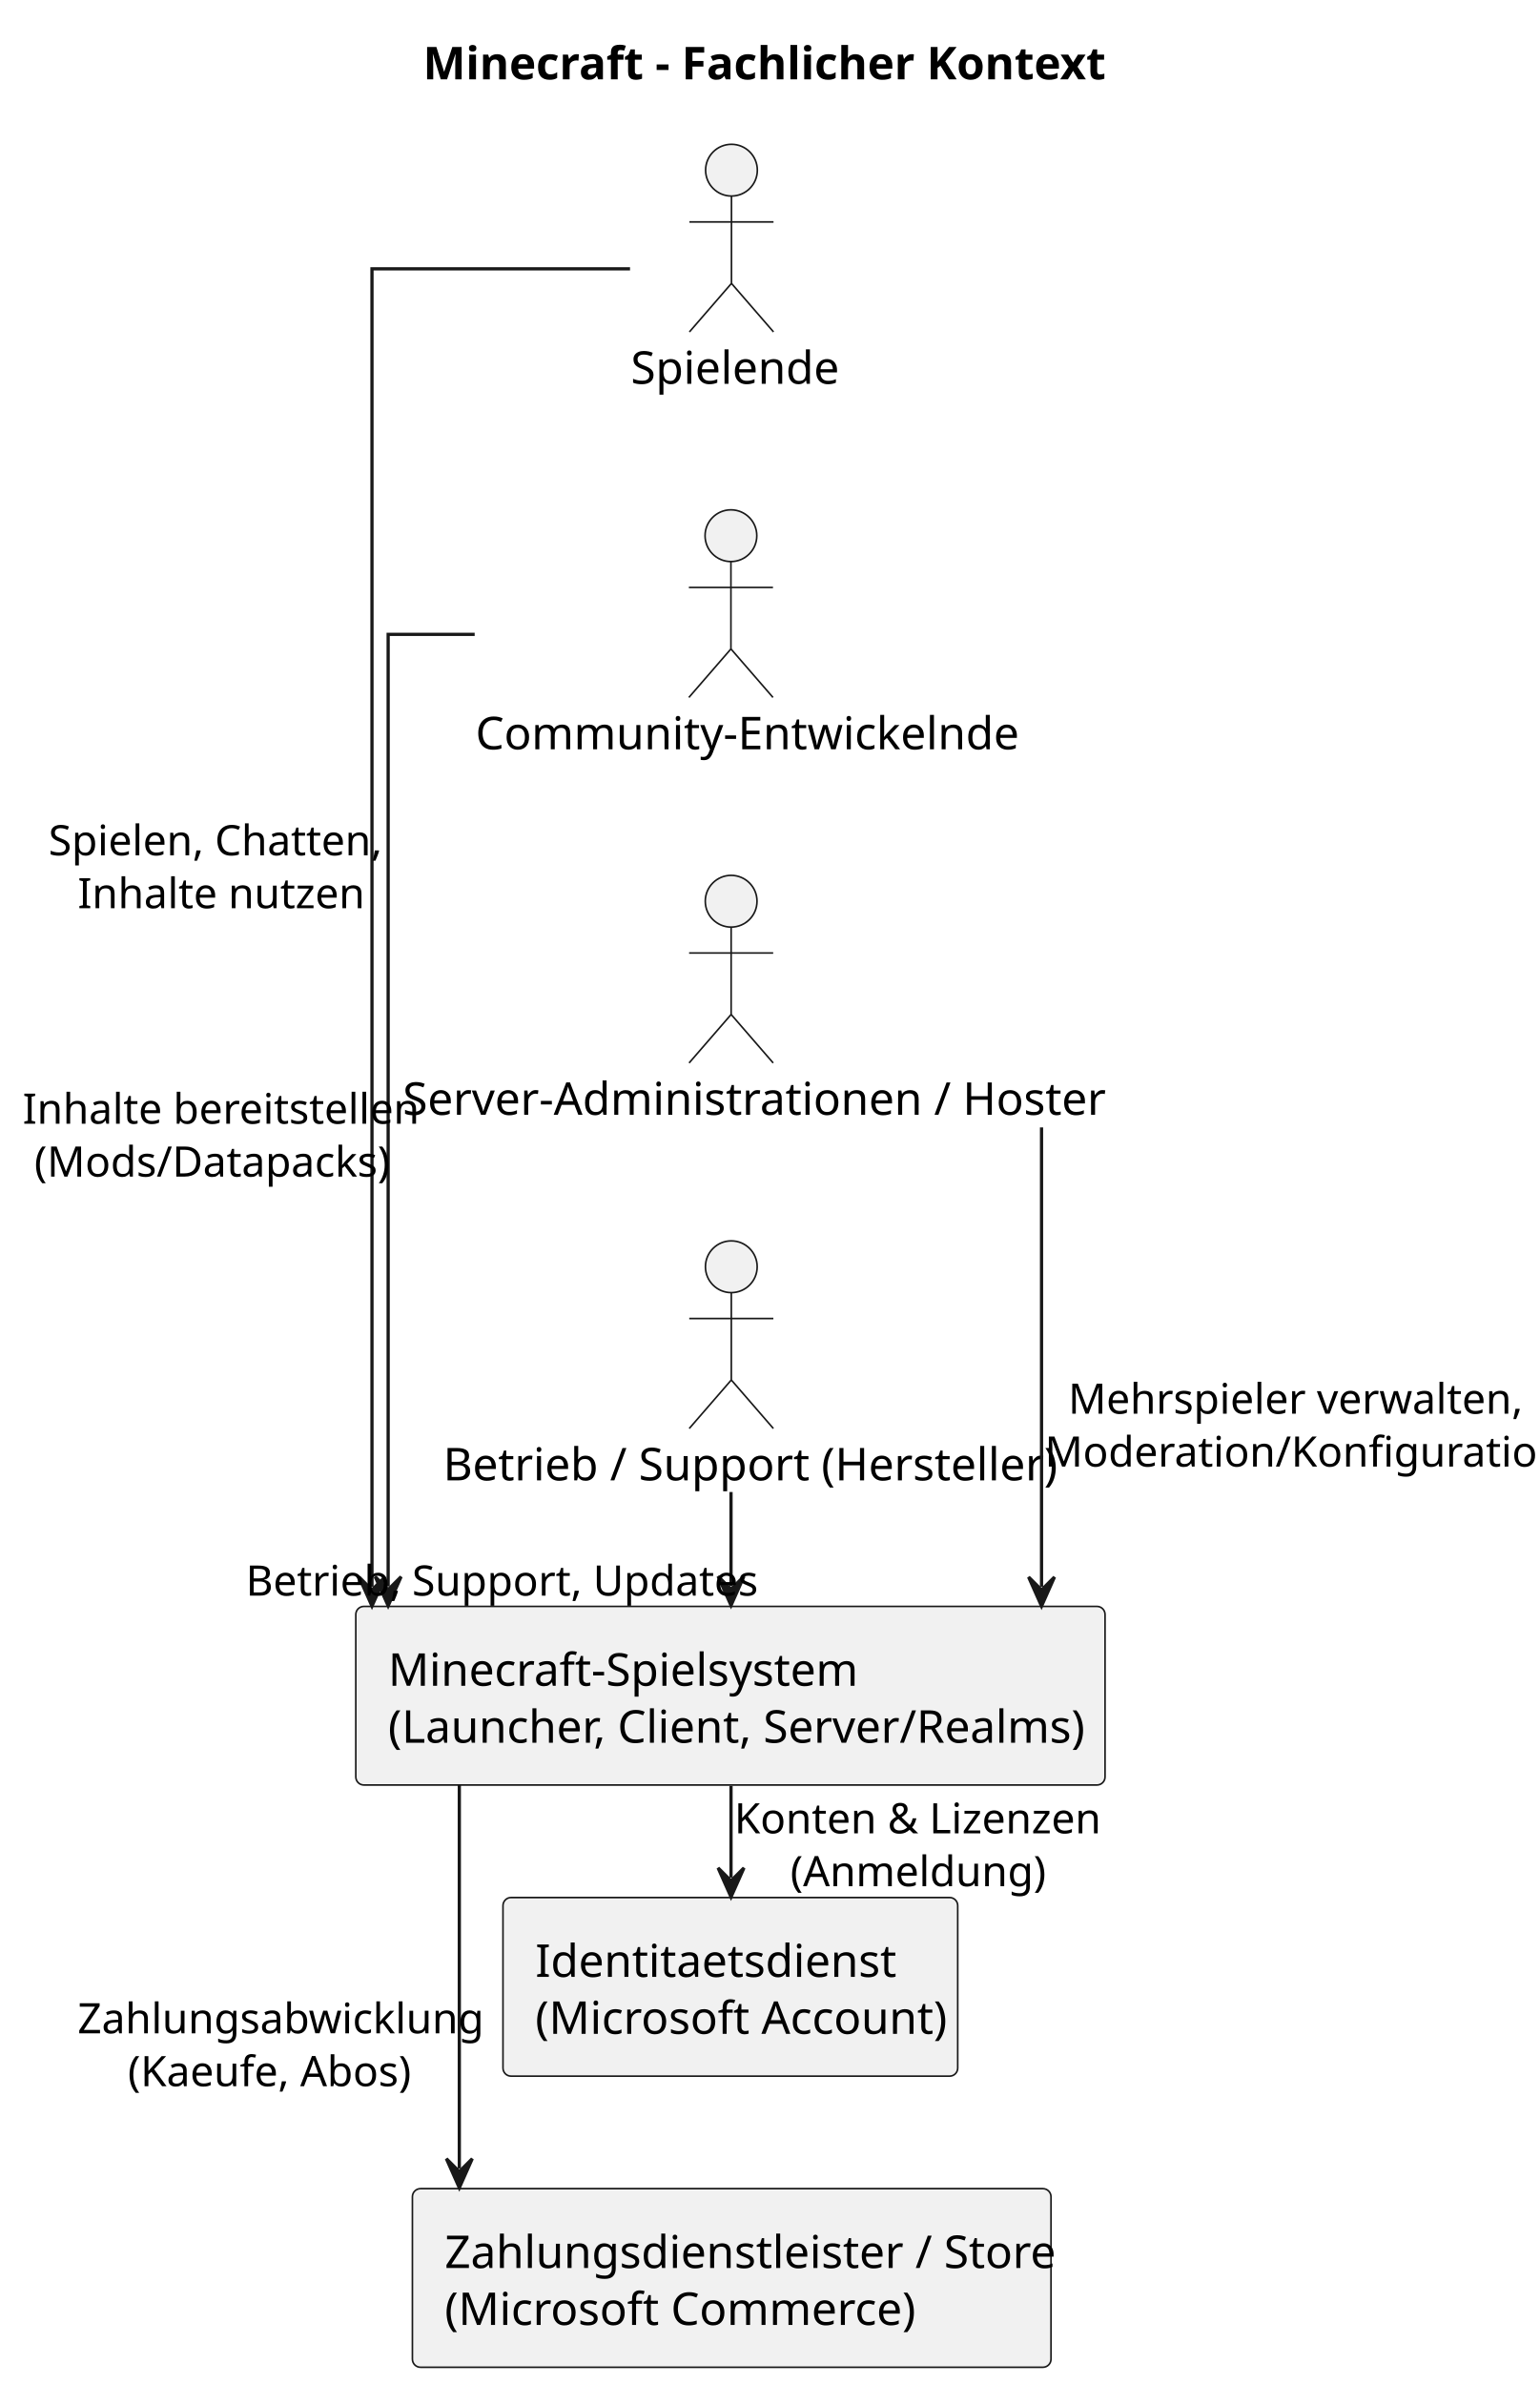
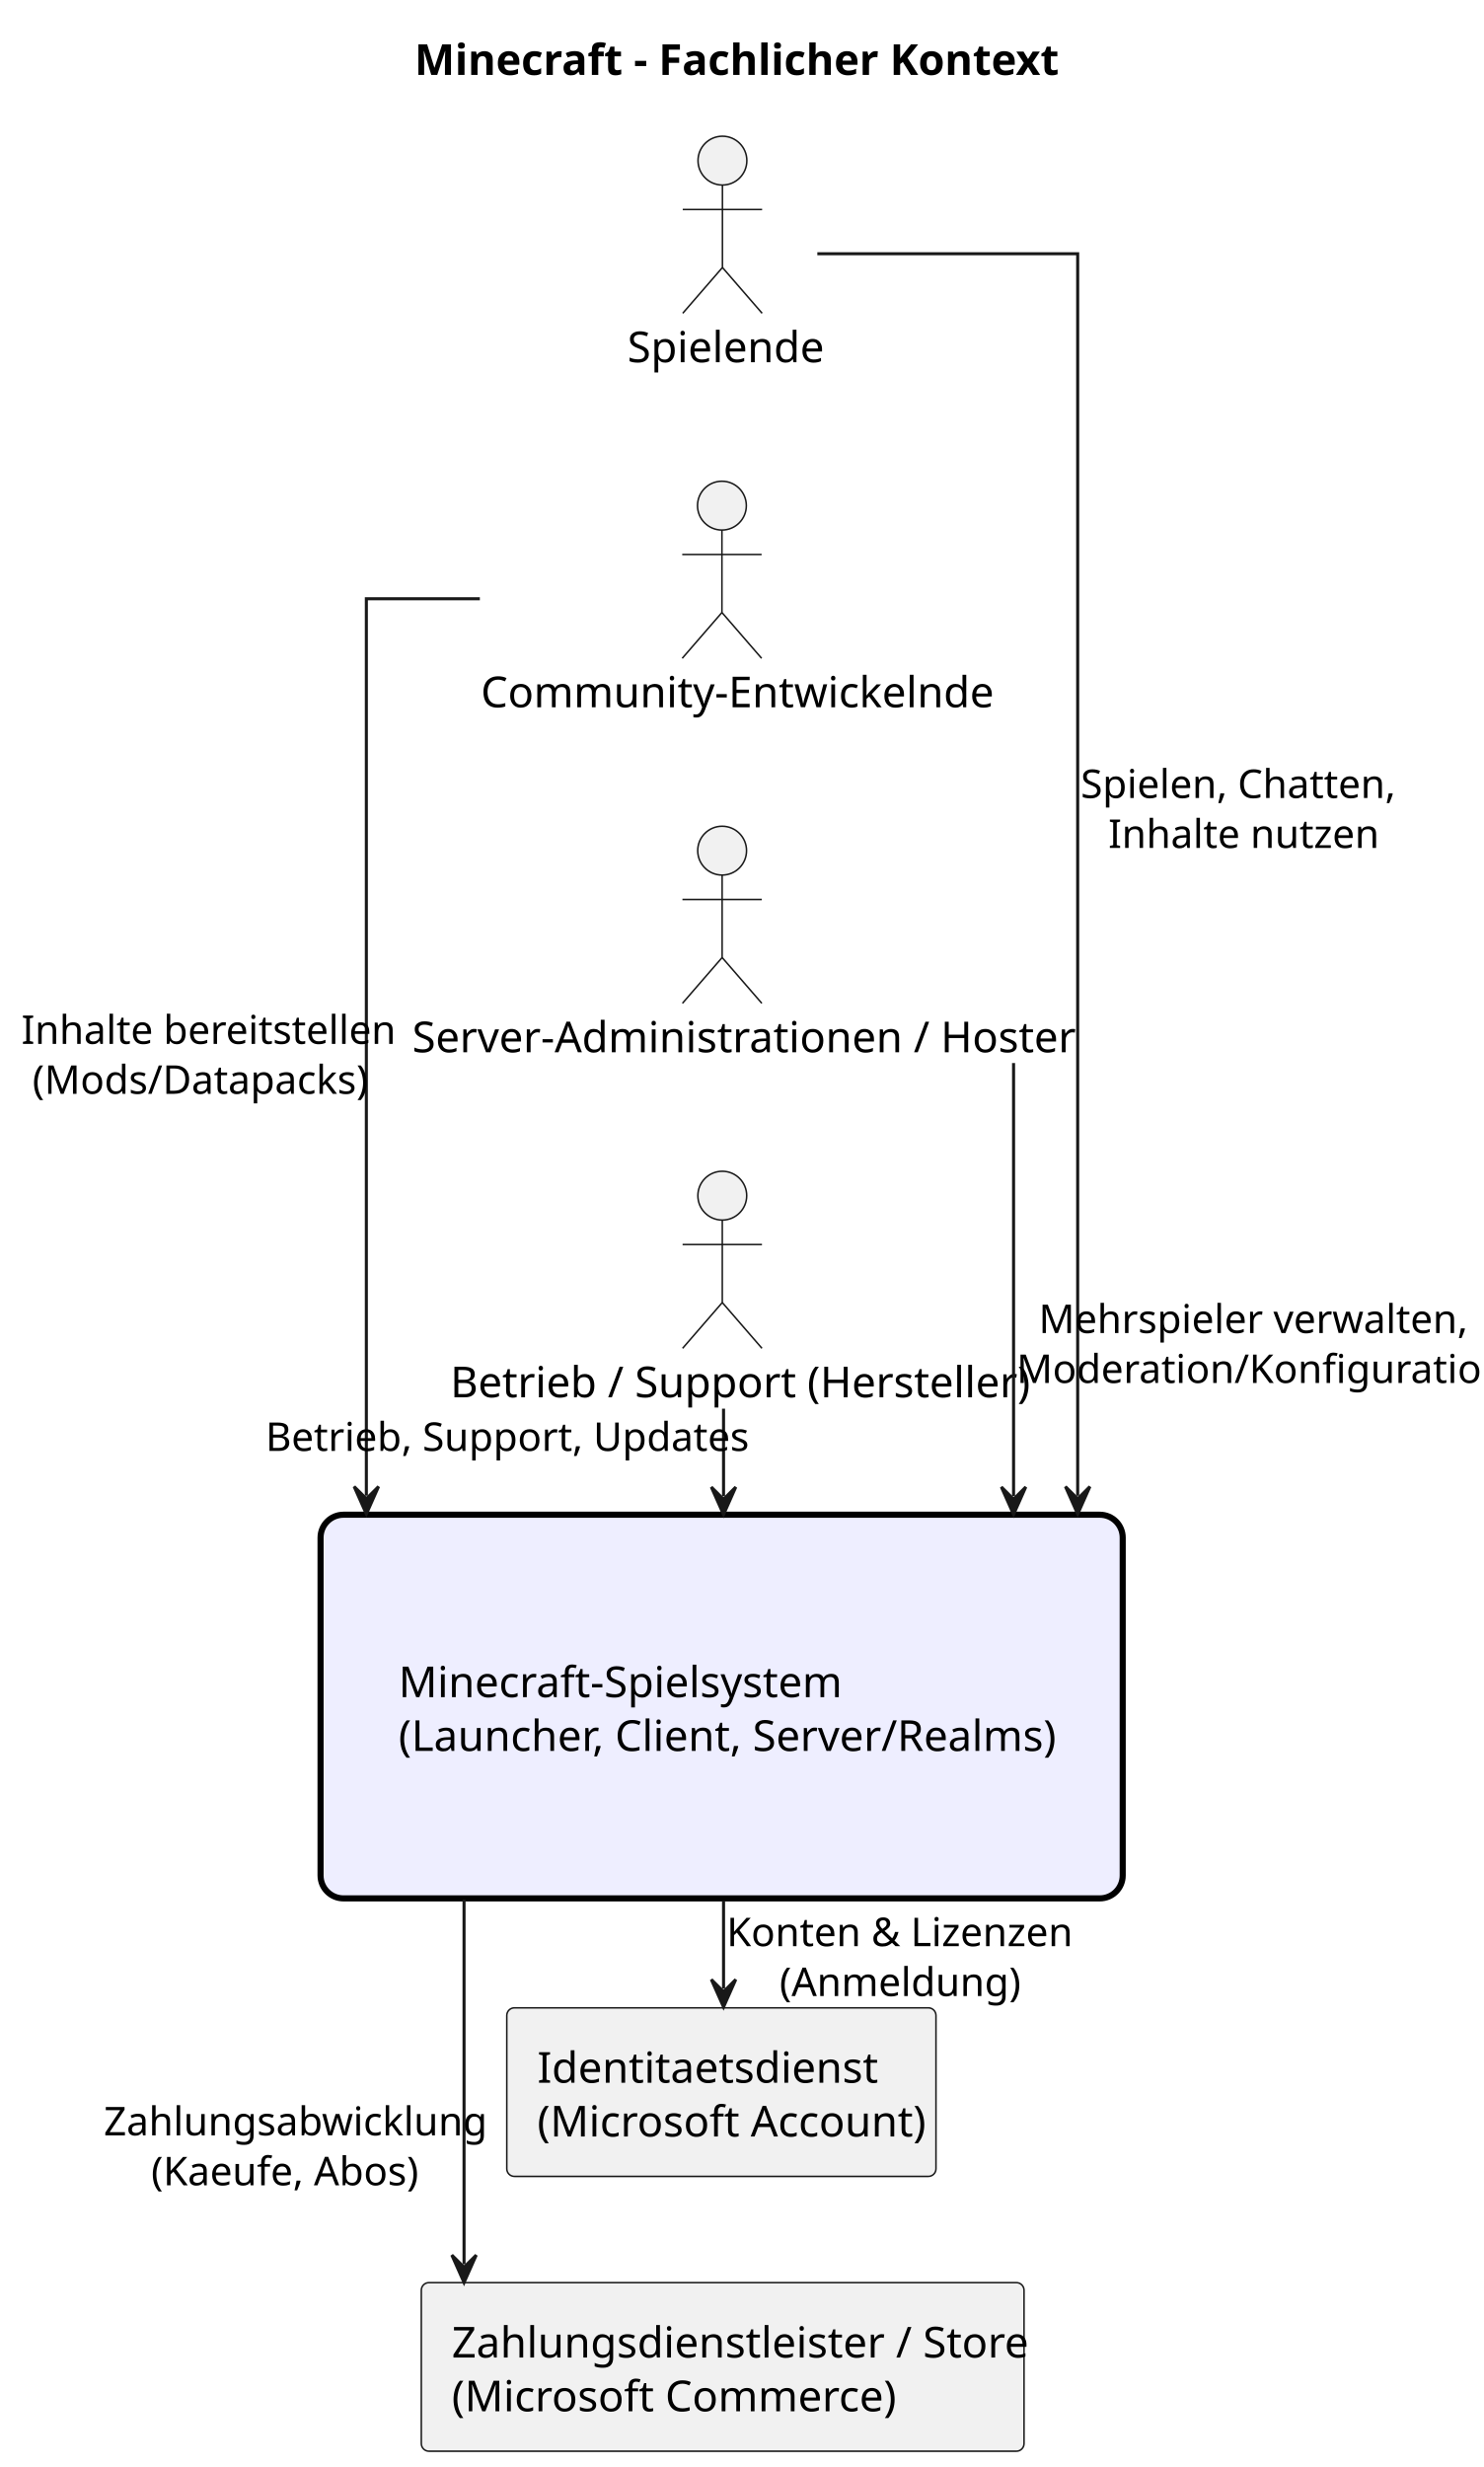
- <svg xmlns="http://www.w3.org/2000/svg" contentStyleType="text/css" data-diagram-type="DESCRIPTION" height="737px" preserveAspectRatio="none" style="width:476px;height:737px;background:#FFFFFF;" version="1.1" viewBox="0 0 476 737" width="476px" zoomAndPan="magnify">
+ <svg xmlns="http://www.w3.org/2000/svg" contentStyleType="text/css" data-diagram-type="DESCRIPTION" height="808px" preserveAspectRatio="none" style="width:486px;height:808px;background:#FFFFFF;" version="1.1" viewBox="0 0 486 808" width="486px" zoomAndPan="magnify">
  <defs />
  <g>
    <g class="title" data-source-line="1">
-       <text fill="#000000" font-family="sans-serif" font-size="14" font-weight="bold" lengthAdjust="spacing" textLength="200.703" x="130.778" y="24.533">Minecraft - Fachlicher Kontext</text>
+       <text fill="#000000" font-family="sans-serif" font-size="14" font-weight="bold" lengthAdjust="spacing" textLength="200.703" x="135.778" y="24.533">Minecraft - Fachlicher Kontext</text>
    </g>
-     <g class="entity" data-entity="Spieler" data-source-line="9" data-uid="ent0002" id="entity_Spieler">
-       <ellipse cx="226.138" cy="52.609" fill="#F1F1F1" rx="8" ry="8" style="stroke:#181818;stroke-width:0.5;" />
-       <path d="M226.138,60.609 L226.138,87.609 M213.138,68.609 L239.138,68.609 M226.138,87.609 L213.138,102.609 M226.138,87.609 L239.138,102.609" fill="none" style="stroke:#181818;stroke-width:0.5;" />
-       <text fill="#000000" font-family="sans-serif" font-size="14" lengthAdjust="spacing" textLength="62.275" x="195" y="118.643">Spielende</text>
+     <g class="entity" data-entity="Spieler" data-source-line="20" data-uid="ent0002" id="entity_Spieler">
+       <ellipse cx="236.638" cy="52.609" fill="#F1F1F1" rx="8" ry="8" style="stroke:#181818;stroke-width:0.5;" />
+       <path d="M236.638,60.609 L236.638,87.609 M223.638,68.609 L249.638,68.609 M236.638,87.609 L223.638,102.609 M236.638,87.609 L249.638,102.609" fill="none" style="stroke:#181818;stroke-width:0.5;" />
+       <text fill="#000000" font-family="sans-serif" font-size="14" lengthAdjust="spacing" textLength="62.275" x="205.5" y="118.643">Spielende</text>
    </g>
-     <g class="entity" data-entity="Admin" data-source-line="10" data-uid="ent0003" id="entity_Admin">
-       <ellipse cx="226.038" cy="278.609" fill="#F1F1F1" rx="8" ry="8" style="stroke:#181818;stroke-width:0.5;" />
-       <path d="M226.038,286.609 L226.038,313.609 M213.038,294.609 L239.038,294.609 M226.038,313.609 L213.038,328.609 M226.038,313.609 L239.038,328.609" fill="none" style="stroke:#181818;stroke-width:0.5;" />
-       <text fill="#000000" font-family="sans-serif" font-size="14" lengthAdjust="spacing" textLength="203.075" x="124.5" y="344.643">Server-Administrationen / Hoster</text>
+     <g class="entity" data-entity="Admin" data-source-line="21" data-uid="ent0003" id="entity_Admin">
+       <ellipse cx="236.538" cy="278.609" fill="#F1F1F1" rx="8" ry="8" style="stroke:#181818;stroke-width:0.5;" />
+       <path d="M236.538,286.609 L236.538,313.609 M223.538,294.609 L249.538,294.609 M236.538,313.609 L223.538,328.609 M236.538,313.609 L249.538,328.609" fill="none" style="stroke:#181818;stroke-width:0.5;" />
+       <text fill="#000000" font-family="sans-serif" font-size="14" lengthAdjust="spacing" textLength="203.075" x="135" y="344.643">Server-Administrationen / Hoster</text>
    </g>
-     <g class="entity" data-entity="Dev" data-source-line="11" data-uid="ent0004" id="entity_Dev">
-       <ellipse cx="225.972" cy="165.609" fill="#F1F1F1" rx="8" ry="8" style="stroke:#181818;stroke-width:0.5;" />
-       <path d="M225.972,173.609 L225.972,200.609 M212.972,181.609 L238.972,181.609 M225.972,200.609 L212.972,215.609 M225.972,200.609 L238.972,215.609" fill="none" style="stroke:#181818;stroke-width:0.5;" />
-       <text fill="#000000" font-family="sans-serif" font-size="14" lengthAdjust="spacing" textLength="157.944" x="147" y="231.643">Community-Entwickelnde</text>
+     <g class="entity" data-entity="Dev" data-source-line="22" data-uid="ent0004" id="entity_Dev">
+       <ellipse cx="236.472" cy="165.609" fill="#F1F1F1" rx="8" ry="8" style="stroke:#181818;stroke-width:0.5;" />
+       <path d="M236.472,173.609 L236.472,200.609 M223.472,181.609 L249.472,181.609 M236.472,200.609 L223.472,215.609 M236.472,200.609 L249.472,215.609" fill="none" style="stroke:#181818;stroke-width:0.5;" />
+       <text fill="#000000" font-family="sans-serif" font-size="14" lengthAdjust="spacing" textLength="157.944" x="157.5" y="231.643">Community-Entwickelnde</text>
    </g>
-     <g class="entity" data-entity="Ops" data-source-line="12" data-uid="ent0005" id="entity_Ops">
-       <ellipse cx="226.089" cy="391.609" fill="#F1F1F1" rx="8" ry="8" style="stroke:#181818;stroke-width:0.5;" />
-       <path d="M226.089,399.609 L226.089,426.609 M213.089,407.609 L239.089,407.609 M226.089,426.609 L213.089,441.609 M226.089,426.609 L239.089,441.609" fill="none" style="stroke:#181818;stroke-width:0.5;" />
-       <text fill="#000000" font-family="sans-serif" font-size="14" lengthAdjust="spacing" textLength="178.179" x="137" y="457.643">Betrieb / Support (Hersteller)</text>
+     <g class="entity" data-entity="Ops" data-source-line="23" data-uid="ent0005" id="entity_Ops">
+       <ellipse cx="236.589" cy="391.609" fill="#F1F1F1" rx="8" ry="8" style="stroke:#181818;stroke-width:0.5;" />
+       <path d="M236.589,399.609 L236.589,426.609 M223.589,407.609 L249.589,407.609 M236.589,426.609 L223.589,441.609 M236.589,426.609 L249.589,441.609" fill="none" style="stroke:#181818;stroke-width:0.5;" />
+       <text fill="#000000" font-family="sans-serif" font-size="14" lengthAdjust="spacing" textLength="178.179" x="147.5" y="457.643">Betrieb / Support (Hersteller)</text>
    </g>
-     <g class="entity" data-entity="System" data-source-line="15" data-uid="ent0006" id="entity_System">
-       <rect fill="#F1F1F1" height="55.219" rx="2.5" ry="2.5" style="stroke:#181818;stroke-width:0.5;" width="231.634" x="110" y="496.609" />
-       <text fill="#000000" font-family="sans-serif" font-size="14" lengthAdjust="spacing" textLength="137.703" x="120" y="521.143">Minecraft-Spielsystem</text>
-       <text fill="#000000" font-family="sans-serif" font-size="14" lengthAdjust="spacing" textLength="211.634" x="120" y="538.752">(Launcher, Client, Server/Realms)</text>
+     <g class="entity" data-entity="System" data-source-line="26" data-uid="ent0006" id="entity_System">
+       <rect fill="#EEEEFF" height="125.656" rx="7.5" ry="7.5" style="stroke:#000000;stroke-width:2;" width="262.751" x="105" y="496.109" />
+       <text fill="#000000" font-family="sans-serif" font-size="14" lengthAdjust="spacing" textLength="3.89" x="115" y="520.643"> </text>
+       <text fill="#000000" font-family="sans-serif" font-size="14" lengthAdjust="spacing" textLength="3.89" x="115" y="538.252"> </text>
+       <text fill="#000000" font-family="sans-serif" font-size="14" lengthAdjust="spacing" textLength="137.703" x="130.559" y="555.861">Minecraft-Spielsystem</text>
+       <text fill="#000000" font-family="sans-serif" font-size="14" lengthAdjust="spacing" textLength="211.634" x="130.559" y="573.471">(Launcher, Client, Server/Realms)</text>
+       <text fill="#000000" font-family="sans-serif" font-size="14" lengthAdjust="spacing" textLength="3.89" x="115" y="591.08"> </text>
+       <text fill="#000000" font-family="sans-serif" font-size="14" lengthAdjust="spacing" textLength="3.89" x="115" y="608.689"> </text>
    </g>
-     <g class="entity" data-entity="Commerce" data-source-line="18" data-uid="ent0007" id="entity_Commerce">
-       <rect fill="#F1F1F1" height="55.219" rx="2.5" ry="2.5" style="stroke:#181818;stroke-width:0.5;" width="197.427" x="127.5" y="676.609" />
-       <text fill="#000000" font-family="sans-serif" font-size="14" lengthAdjust="spacing" textLength="177.427" x="137.5" y="701.143">Zahlungsdienstleister / Store</text>
-       <text fill="#000000" font-family="sans-serif" font-size="14" lengthAdjust="spacing" textLength="138.455" x="137.5" y="718.752">(Microsoft Commerce)</text>
+     <g class="entity" data-entity="Commerce" data-source-line="29" data-uid="ent0007" id="entity_Commerce">
+       <rect fill="#F1F1F1" height="55.219" rx="2.5" ry="2.5" style="stroke:#181818;stroke-width:0.5;" width="197.427" x="138" y="747.609" />
+       <text fill="#000000" font-family="sans-serif" font-size="14" lengthAdjust="spacing" textLength="177.427" x="148" y="772.143">Zahlungsdienstleister / Store</text>
+       <text fill="#000000" font-family="sans-serif" font-size="14" lengthAdjust="spacing" textLength="138.455" x="148" y="789.752">(Microsoft Commerce)</text>
    </g>
-     <g class="entity" data-entity="Identity" data-source-line="19" data-uid="ent0008" id="entity_Identity">
-       <rect fill="#F1F1F1" height="55.219" rx="2.5" ry="2.5" style="stroke:#181818;stroke-width:0.5;" width="140.586" x="155.5" y="586.609" />
-       <text fill="#000000" font-family="sans-serif" font-size="14" lengthAdjust="spacing" textLength="101.958" x="165.5" y="611.143">Identitaetsdienst</text>
-       <text fill="#000000" font-family="sans-serif" font-size="14" lengthAdjust="spacing" textLength="120.586" x="165.5" y="628.752">(Microsoft Account)</text>
+     <g class="entity" data-entity="Identity" data-source-line="30" data-uid="ent0008" id="entity_Identity">
+       <rect fill="#F1F1F1" height="55.219" rx="2.5" ry="2.5" style="stroke:#181818;stroke-width:0.5;" width="140.586" x="166" y="657.609" />
+       <text fill="#000000" font-family="sans-serif" font-size="14" lengthAdjust="spacing" textLength="101.958" x="176" y="682.143">Identitaetsdienst</text>
+       <text fill="#000000" font-family="sans-serif" font-size="14" lengthAdjust="spacing" textLength="120.586" x="176" y="699.752">(Microsoft Account)</text>
    </g>
-     <g class="link" data-entity-1="Spieler" data-entity-2="System" data-source-line="22" data-uid="lnk9" id="link_Spieler_System">
-       <path d="M194.78,83.109 C161.95,83.109 115,83.109 115,83.109 C115,83.109 115,393.979 115,490.519" fill="none" id="Spieler-to-System" style="stroke:#181818;stroke-width:1;" />
-       <polygon fill="#181818" points="115,496.519,119,487.519,115,491.519,111,487.519,115,496.519" style="stroke:#181818;stroke-width:1;" />
-       <text fill="#000000" font-family="sans-serif" font-size="13" lengthAdjust="spacing" textLength="99.734" x="15" y="264.414">Spielen, Chatten,</text>
-       <text fill="#000000" font-family="sans-serif" font-size="13" lengthAdjust="spacing" textLength="81.675" x="24.029" y="280.766">Inhalte nutzen</text>
+     <g class="link" data-entity-1="Spieler" data-entity-2="System" data-source-line="33" data-uid="lnk9" id="link_Spieler_System">
+       <path d="M267.72,83.109 C302.23,83.109 353,83.109 353,83.109 C353,83.109 353,360.419 353,489.899" fill="none" id="Spieler-to-System" style="stroke:#181818;stroke-width:1;" />
+       <polygon fill="#181818" points="353,495.899,357,486.899,353,490.899,349,486.899,353,495.899" style="stroke:#181818;stroke-width:1;" />
+       <text fill="#000000" font-family="sans-serif" font-size="13" lengthAdjust="spacing" textLength="99.734" x="354" y="261.365">Spielen, Chatten,</text>
+       <text fill="#000000" font-family="sans-serif" font-size="13" lengthAdjust="spacing" textLength="81.675" x="363.029" y="277.716">Inhalte nutzen</text>
    </g>
-     <g class="link" data-entity-1="Dev" data-entity-2="System" data-source-line="23" data-uid="lnk10" id="link_Dev_System">
-       <path d="M146.75,196.109 C131.41,196.109 120,196.109 120,196.109 C120,196.109 120,411.349 120,490.429" fill="none" id="Dev-to-System" style="stroke:#181818;stroke-width:1;" />
-       <polygon fill="#181818" points="120,496.429,124,487.429,120,491.429,116,487.429,120,496.429" style="stroke:#181818;stroke-width:1;" />
-       <text fill="#000000" font-family="sans-serif" font-size="13" lengthAdjust="spacing" textLength="112.741" x="7" y="347.385">Inhalte bereitstellen</text>
-       <text fill="#000000" font-family="sans-serif" font-size="13" lengthAdjust="spacing" textLength="105.479" x="10.631" y="363.736">(Mods/Datapacks)</text>
+     <g class="link" data-entity-1="Dev" data-entity-2="System" data-source-line="34" data-uid="lnk10" id="link_Dev_System">
+       <path d="M157.18,196.109 C136.55,196.109 120,196.109 120,196.109 C120,196.109 120,385.879 120,489.879" fill="none" id="Dev-to-System" style="stroke:#181818;stroke-width:1;" />
+       <polygon fill="#181818" points="120,495.879,124,486.879,120,490.879,116,486.879,120,495.879" style="stroke:#181818;stroke-width:1;" />
+       <text fill="#000000" font-family="sans-serif" font-size="13" lengthAdjust="spacing" textLength="112.741" x="7" y="341.894">Inhalte bereitstellen</text>
+       <text fill="#000000" font-family="sans-serif" font-size="13" lengthAdjust="spacing" textLength="105.479" x="10.631" y="358.246">(Mods/Datapacks)</text>
    </g>
-     <g class="link" data-entity-1="Admin" data-entity-2="System" data-source-line="24" data-uid="lnk11" id="link_Admin_System">
-       <path d="M322,348.539 C322,391.459 322,452.959 322,490.529" fill="none" id="Admin-to-System" style="stroke:#181818;stroke-width:1;" />
-       <polygon fill="#181818" points="322,496.529,326,487.529,322,491.529,318,487.529,322,496.529" style="stroke:#181818;stroke-width:1;" />
-       <text fill="#000000" font-family="sans-serif" font-size="13" lengthAdjust="spacing" textLength="130.774" x="330.243" y="437.034">Mehrspieler verwalten,</text>
-       <text fill="#000000" font-family="sans-serif" font-size="13" lengthAdjust="spacing" textLength="145.26" x="323" y="453.386">Moderation/Konfiguration</text>
+     <g class="link" data-entity-1="Admin" data-entity-2="System" data-source-line="35" data-uid="lnk11" id="link_Admin_System">
+       <path d="M332,348.169 C332,387.719 332,443.519 332,490.019" fill="none" id="Admin-to-System" style="stroke:#181818;stroke-width:1;" />
+       <polygon fill="#181818" points="332,496.019,336,487.019,332,491.019,328,487.019,332,496.019" style="stroke:#181818;stroke-width:1;" />
+       <text fill="#000000" font-family="sans-serif" font-size="13" lengthAdjust="spacing" textLength="130.774" x="340.243" y="436.594">Mehrspieler verwalten,</text>
+       <text fill="#000000" font-family="sans-serif" font-size="13" lengthAdjust="spacing" textLength="145.26" x="333" y="452.946">Moderation/Konfiguration</text>
    </g>
-     <g class="link" data-entity-1="Ops" data-entity-2="System" data-source-line="25" data-uid="lnk12" id="link_Ops_System">
-       <path d="M226,461.249 C226,472.939 226,479.499 226,490.309" fill="none" id="Ops-to-System" style="stroke:#181818;stroke-width:1;" />
-       <polygon fill="#181818" points="226,496.309,230,487.309,226,491.309,222,487.309,226,496.309" style="stroke:#181818;stroke-width:1;" />
-       <text fill="#000000" font-family="sans-serif" font-size="13" lengthAdjust="spacing" textLength="149.589" x="76" y="493.274">Betrieb, Support, Updates</text>
+     <g class="link" data-entity-1="Ops" data-entity-2="System" data-source-line="36" data-uid="lnk12" id="link_Ops_System">
+       <path d="M237,461.369 C237,472.199 237,478.229 237,490.049" fill="none" id="Ops-to-System" style="stroke:#181818;stroke-width:1;" />
+       <polygon fill="#181818" points="237,496.049,241,487.049,237,491.049,233,487.049,237,496.049" style="stroke:#181818;stroke-width:1;" />
+       <text fill="#000000" font-family="sans-serif" font-size="13" lengthAdjust="spacing" textLength="149.589" x="87" y="475.204">Betrieb, Support, Updates</text>
    </g>
-     <g class="link" data-entity-1="System" data-entity-2="Commerce" data-source-line="27" data-uid="lnk13" id="link_System_Commerce">
-       <path d="M142,551.839 C142,585.669 142,636.509 142,670.349" fill="none" id="System-to-Commerce" style="stroke:#181818;stroke-width:1;" />
-       <polygon fill="#181818" points="142,676.349,146,667.349,142,671.349,138,667.349,142,676.349" style="stroke:#181818;stroke-width:1;" />
-       <text fill="#000000" font-family="sans-serif" font-size="13" lengthAdjust="spacing" textLength="117.793" x="24" y="628.585">Zahlungsabwicklung</text>
-       <text fill="#000000" font-family="sans-serif" font-size="13" lengthAdjust="spacing" textLength="86.715" x="39.539" y="644.936">(Kaeufe, Abos)</text>
+     <g class="link" data-entity-1="System" data-entity-2="Commerce" data-source-line="38" data-uid="lnk13" id="link_System_Commerce">
+       <path d="M152,622.169 C152,663.759 152,710.169 152,741.589" fill="none" id="System-to-Commerce" style="stroke:#181818;stroke-width:1;" />
+       <polygon fill="#181818" points="152,747.589,156,738.589,152,742.589,148,738.589,152,747.589" style="stroke:#181818;stroke-width:1;" />
+       <text fill="#000000" font-family="sans-serif" font-size="13" lengthAdjust="spacing" textLength="117.793" x="34" y="699.375">Zahlungsabwicklung</text>
+       <text fill="#000000" font-family="sans-serif" font-size="13" lengthAdjust="spacing" textLength="86.715" x="49.539" y="715.726">(Kaeufe, Abos)</text>
    </g>
-     <g class="link" data-entity-1="System" data-entity-2="Identity" data-source-line="28" data-uid="lnk14" id="link_System_Identity">
-       <path d="M226,552.089 C226,563.029 226,569.549 226,580.449" fill="none" id="System-to-Identity" style="stroke:#181818;stroke-width:1;" />
-       <polygon fill="#181818" points="226,586.449,230,577.449,226,581.449,222,577.449,226,586.449" style="stroke:#181818;stroke-width:1;" />
-       <text fill="#000000" font-family="sans-serif" font-size="13" lengthAdjust="spacing" textLength="109.135" x="227" y="566.764">Konten &amp; Lizenzen</text>
-       <text fill="#000000" font-family="sans-serif" font-size="13" lengthAdjust="spacing" textLength="74.426" x="244.355" y="583.116">(Anmeldung)</text>
+     <g class="link" data-entity-1="System" data-entity-2="Identity" data-source-line="39" data-uid="lnk14" id="link_System_Identity">
+       <path d="M237,622.479 C237,634.739 237,640.969 237,651.339" fill="none" id="System-to-Identity" style="stroke:#181818;stroke-width:1;" />
+       <polygon fill="#181818" points="237,657.339,241,648.339,237,652.339,233,648.339,237,657.339" style="stroke:#181818;stroke-width:1;" />
+       <text fill="#000000" font-family="sans-serif" font-size="13" lengthAdjust="spacing" textLength="109.135" x="238" y="637.404">Konten &amp; Lizenzen</text>
+       <text fill="#000000" font-family="sans-serif" font-size="13" lengthAdjust="spacing" textLength="74.426" x="255.355" y="653.756">(Anmeldung)</text>
    </g>
  </g>
</svg>
